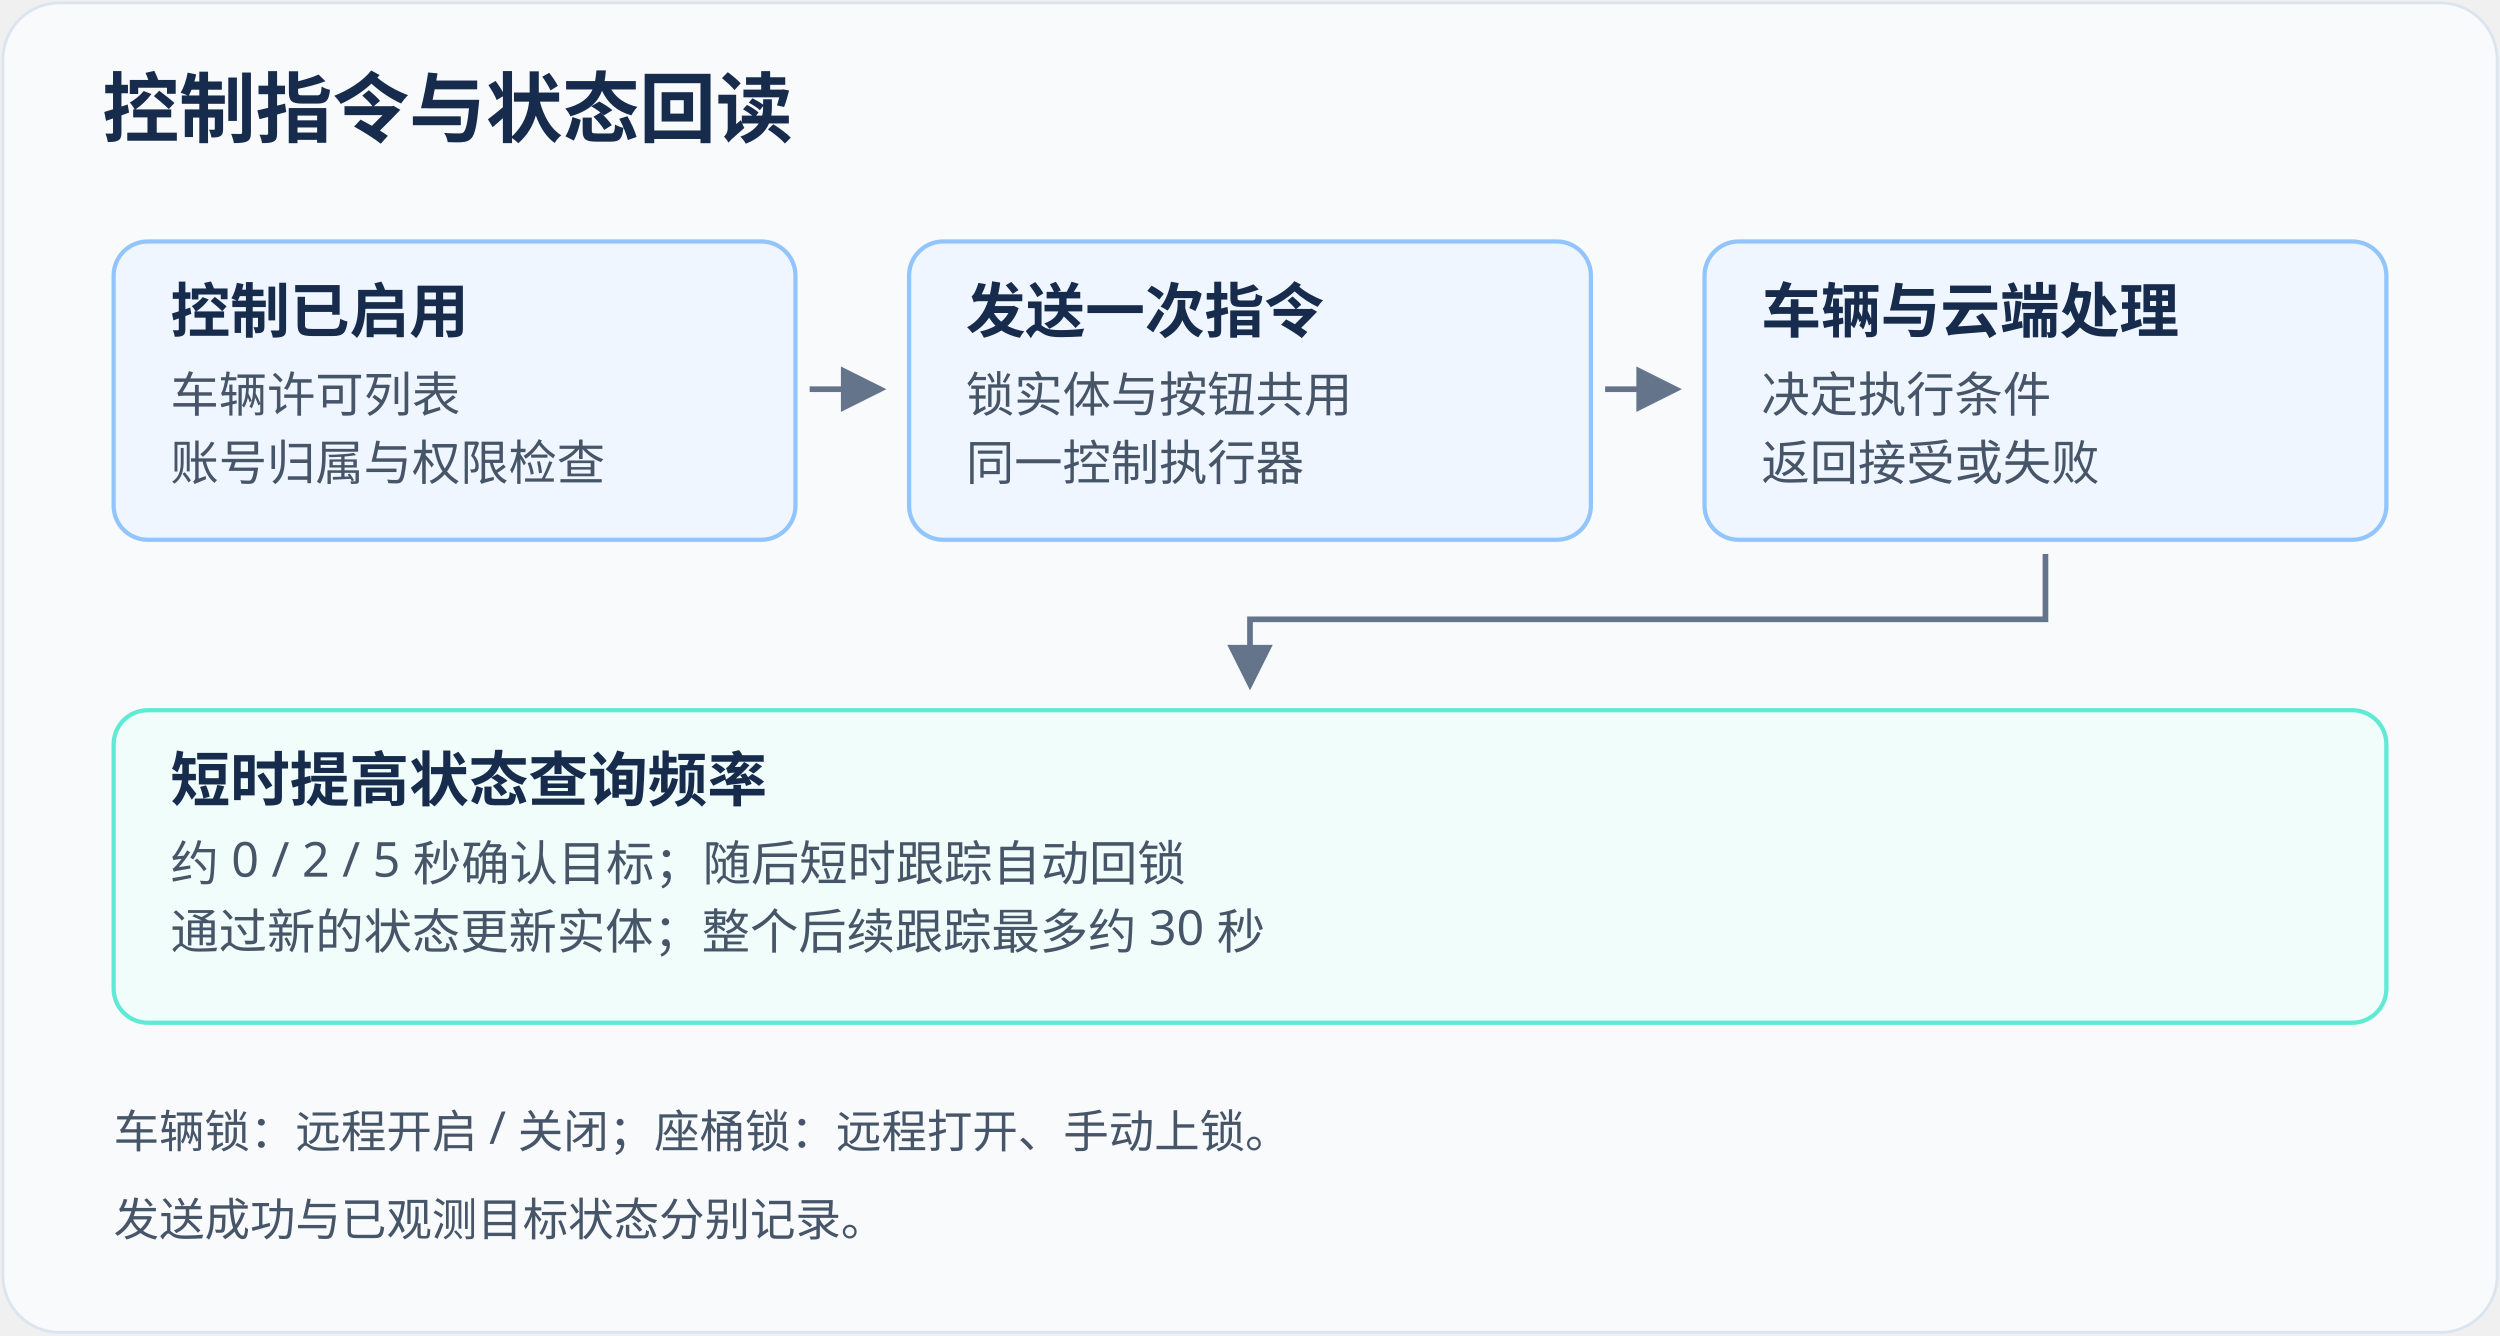
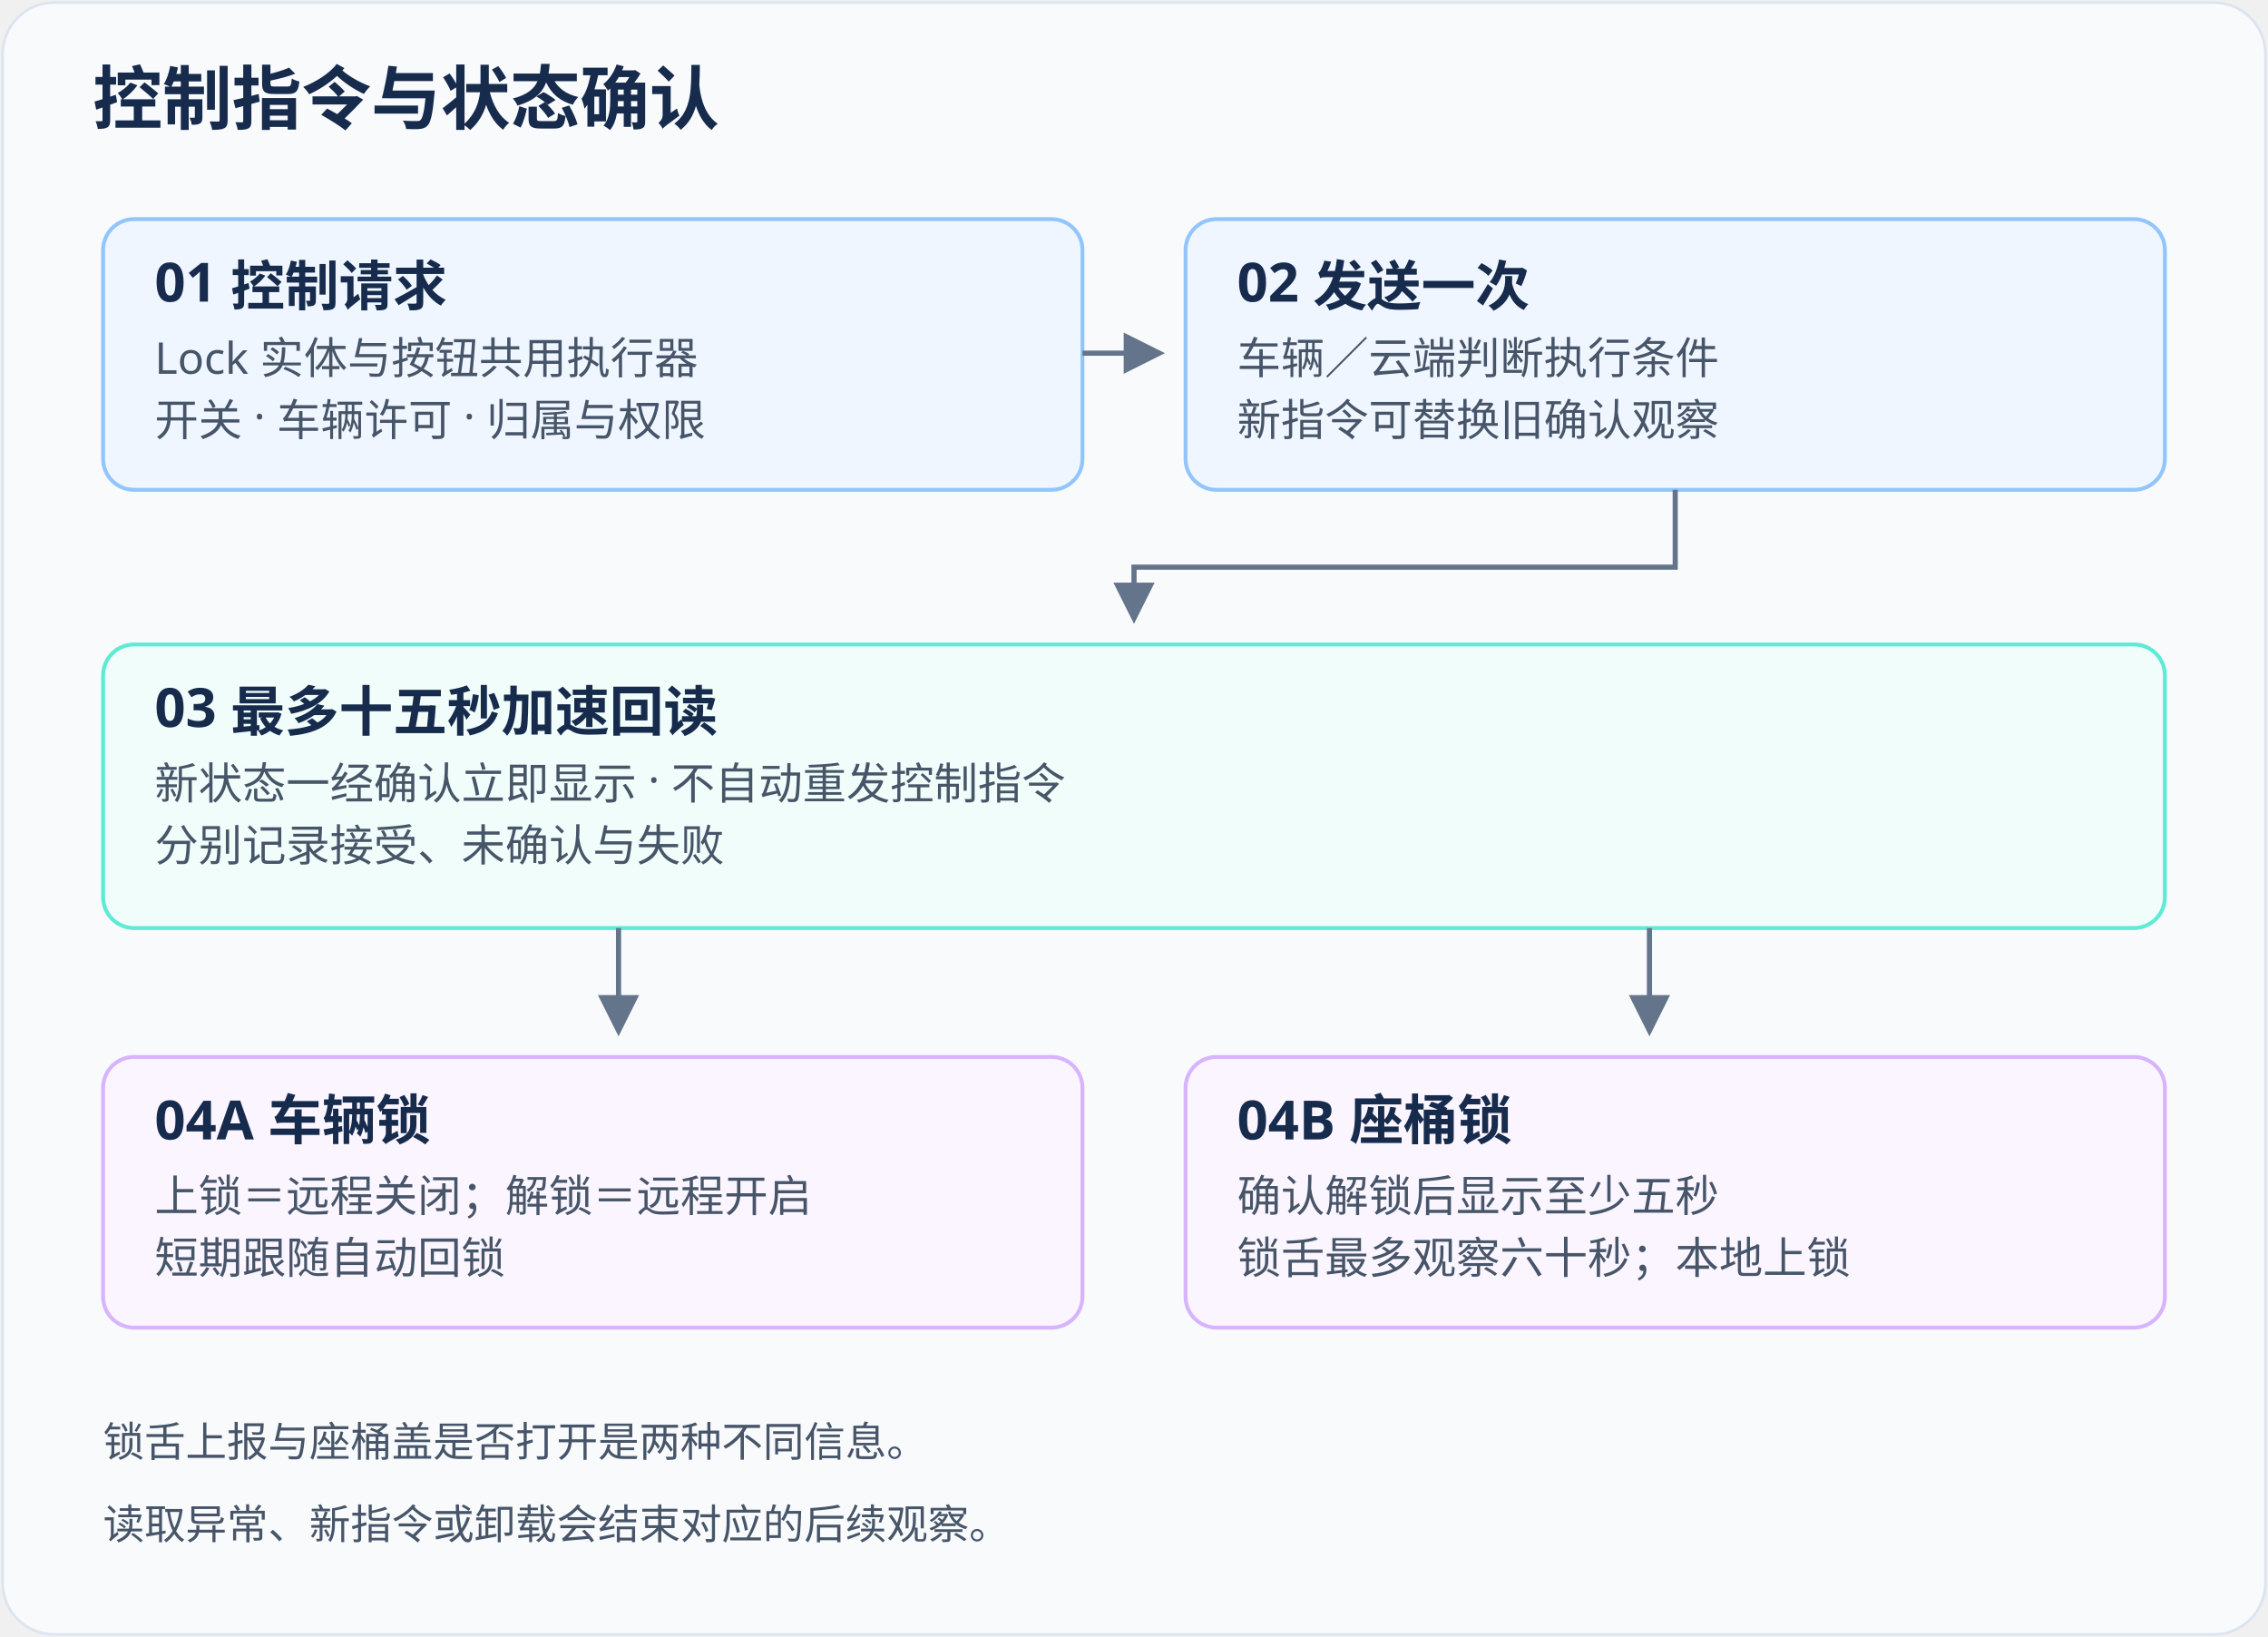
- <svg xmlns="http://www.w3.org/2000/svg" width="880" height="470" viewBox="0 0 880 470" role="img" aria-labelledby="title desc" xml:lang="zh-Hans">
+ <svg xmlns="http://www.w3.org/2000/svg" width="880" height="635" viewBox="0 0 880 635" role="img" aria-labelledby="title desc" xml:lang="zh-Hans">
  <defs>
    <marker id="arrow" markerWidth="8" markerHeight="8" refX="7" refY="4" orient="auto-start-reverse">
      <path d="M0 0 L8 4 L0 8 Z" fill="#64748b" />
    </marker>
  </defs>
  <style>
  text {font-family: -apple-system, BlinkMacSystemFont, 'Segoe UI', 'Noto Sans',
    'Noto Sans CJK SC', 'PingFang SC', 'Microsoft YaHei', sans-serif; fill: #172b4d}
  .title {font-size: 27px; font-weight: 700}
  .label {font-size: 21px; font-weight: 650}
  .body {font-size: 17px; fill: #475569}
  .foot {font-size: 16px; fill: #475569}
  .page {fill: #f8fafc; stroke: #dbe4ef}
  .card {fill: #fff; stroke: #cbd5e1; stroke-width: 1.5}
  .blue {fill: #eff6ff; stroke: #93c5fd}
  .green {fill: #f0fdfa; stroke: #5eead4}
  .purple {fill: #faf5ff; stroke: #d8b4fe}
  .line {fill: none; stroke: #64748b; stroke-width: 2; marker-end: url(#arrow)}
-   @media (prefers-color-scheme: dark) {
-     text {fill: #e2e8f0}
-     .body, .foot {fill: #cbd5e1}
-     .page {fill: #111827; stroke: #334155}
-     .card {fill: #1e293b; stroke: #475569}
-     .blue {fill: #172b49; stroke: #3b82f6}
-     .green {fill: #103b3b; stroke: #14b8a6}
-     .purple {fill: #322345; stroke: #a78bfa}
-   }
</style>
-   <rect class="page" x="1" y="1" width="878" height="468" rx="20" />
-   <text class="title" x="36" y="48">控制指令与状态回读</text>
-   <rect class="card blue" x="40" y="85" width="240" height="105" rx="12" />
-   <text class="label" x="60" y="117">控制已启用</text>
-   <text class="body" x="60" y="145">车辆许可列表</text>
-   <text class="body" x="60" y="169">账号归属与权限检查</text>
-   <rect class="card blue" x="320" y="85" width="240" height="105" rx="12" />
-   <text class="label" x="340" y="117">发送一次指令</text>
-   <text class="body" x="340" y="145">锁实体与按钮共用</text>
-   <text class="body" x="340" y="169">同一控制执行器</text>
-   <rect class="card blue" x="600" y="85" width="240" height="105" rx="12" />
-   <text class="label" x="620" y="117">车辆与云端处理</text>
-   <text class="body" x="620" y="145">决定执行条件</text>
-   <text class="body" x="620" y="169">返回接受或失败</text>
-   <path class="line" d="M 285 137 H 310" />
-   <path class="line" d="M 565 137 H 590" />
-   <path class="line" d="M 720 195 V 218 H 440 V 241" />
+   <rect class="page" x="1" y="1" width="878" height="633" rx="20" />
+   <text class="title" x="36" y="48">控制指令与状态确认</text>
+   <rect class="card blue" x="40" y="85" width="380" height="105" rx="12" />
+   <text class="label" x="60" y="117">01  控制请求</text>
+   <text class="body" x="60" y="145">Lock 实体与按钮共用执行器</text>
+   <text class="body" x="60" y="169">开关 · 车辆许可 · 归属与权限</text>
+   <rect class="card blue" x="460" y="85" width="380" height="105" rx="12" />
+   <text class="label" x="480" y="117">02  发送一次</text>
+   <text class="body" x="480" y="145">车辆／云端判断执行条件</text>
+   <text class="body" x="480" y="169">新指令可替换旧确认观察</text>
+   <path class="line" d="M 420 137 H 450" />
+   <path class="line" d="M 650 190 V 220 H 440 V 240" />
  <rect class="card green" x="40" y="250" width="800" height="110" rx="12" />
-   <text class="label" x="60" y="282">短时提高状态查询频率</text>
-   <text class="body" x="60" y="310">约 0 / 2 / 5 秒确认目标；随后短时跟踪自动回锁</text>
-   <text class="body" x="60" y="334">通过新的状态更新实体；整个后续跟踪最多约 30 秒</text>
-   <text class="foot" x="40" y="404">车辆锁：远程开启 / 关闭；座桶锁：远程打开、手动上锁。</text>
-   <text class="foot" x="40" y="435">发送成功与已观测目标状态分别记录。</text>
+   <text class="label" x="60" y="282">03  最多十五秒加速回读</text>
+   <text class="body" x="60" y="310">新状态一经确认立即显示 · 不自动重发控制指令</text>
+   <text class="body" x="60" y="334">分别记录接受、未确认与失败</text>
+   <path class="line" d="M 240 360 V 400" />
+   <path class="line" d="M 640 360 V 400" />
+   <rect class="card purple" x="40" y="410" width="380" height="105" rx="12" />
+   <text class="label" x="60" y="442">04A  车辆锁</text>
+   <text class="body" x="60" y="470">上锁＝远程关闭；解锁＝远程开启</text>
+   <text class="body" x="60" y="494">短期跟随自动回锁</text>
+   <rect class="card purple" x="460" y="410" width="380" height="105" rx="12" />
+   <text class="label" x="480" y="442">04B  座桶锁</text>
+   <text class="body" x="480" y="470">确认解锁后显示至少五秒</text>
+   <text class="body" x="480" y="494">锁舌最多观察六十秒；本地上锁</text>
+   <text class="foot" x="40" y="565">锁舌上报与座桶盖是否打开是两种不同信息。</text>
+   <text class="foot" x="40" y="597">读取异常、新指令或卸载会结束对应的后续观察。</text>
</svg>
